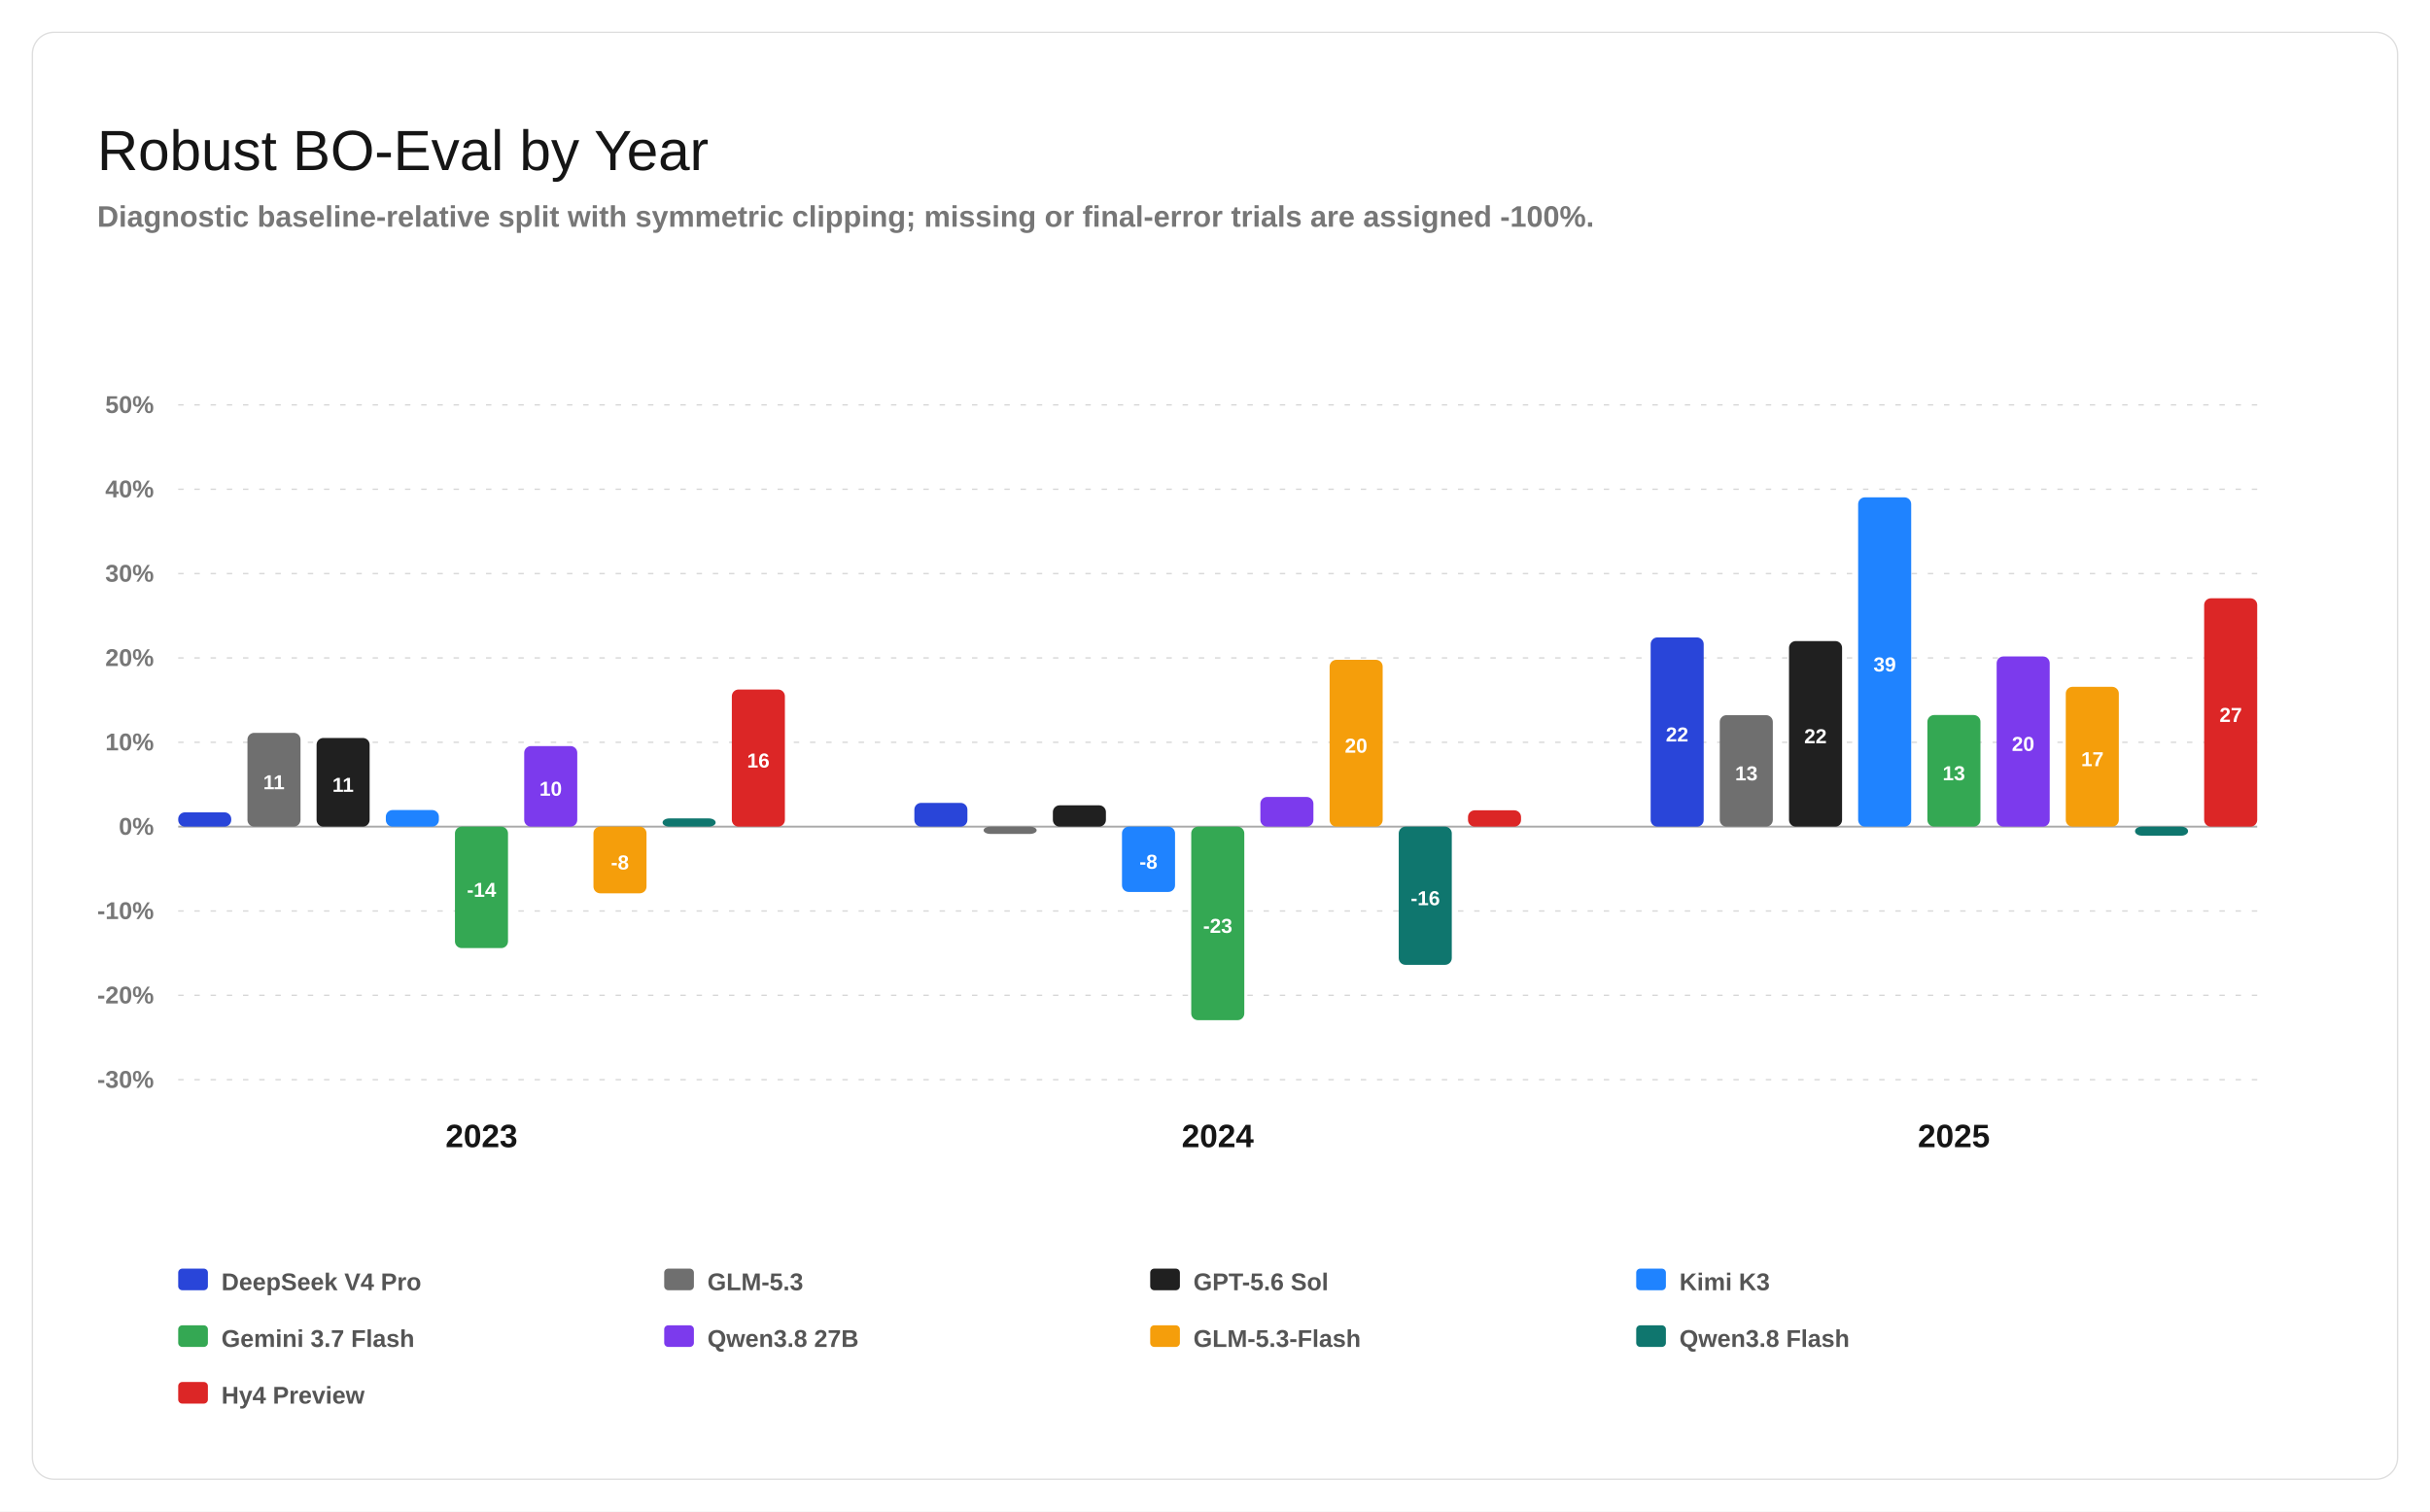
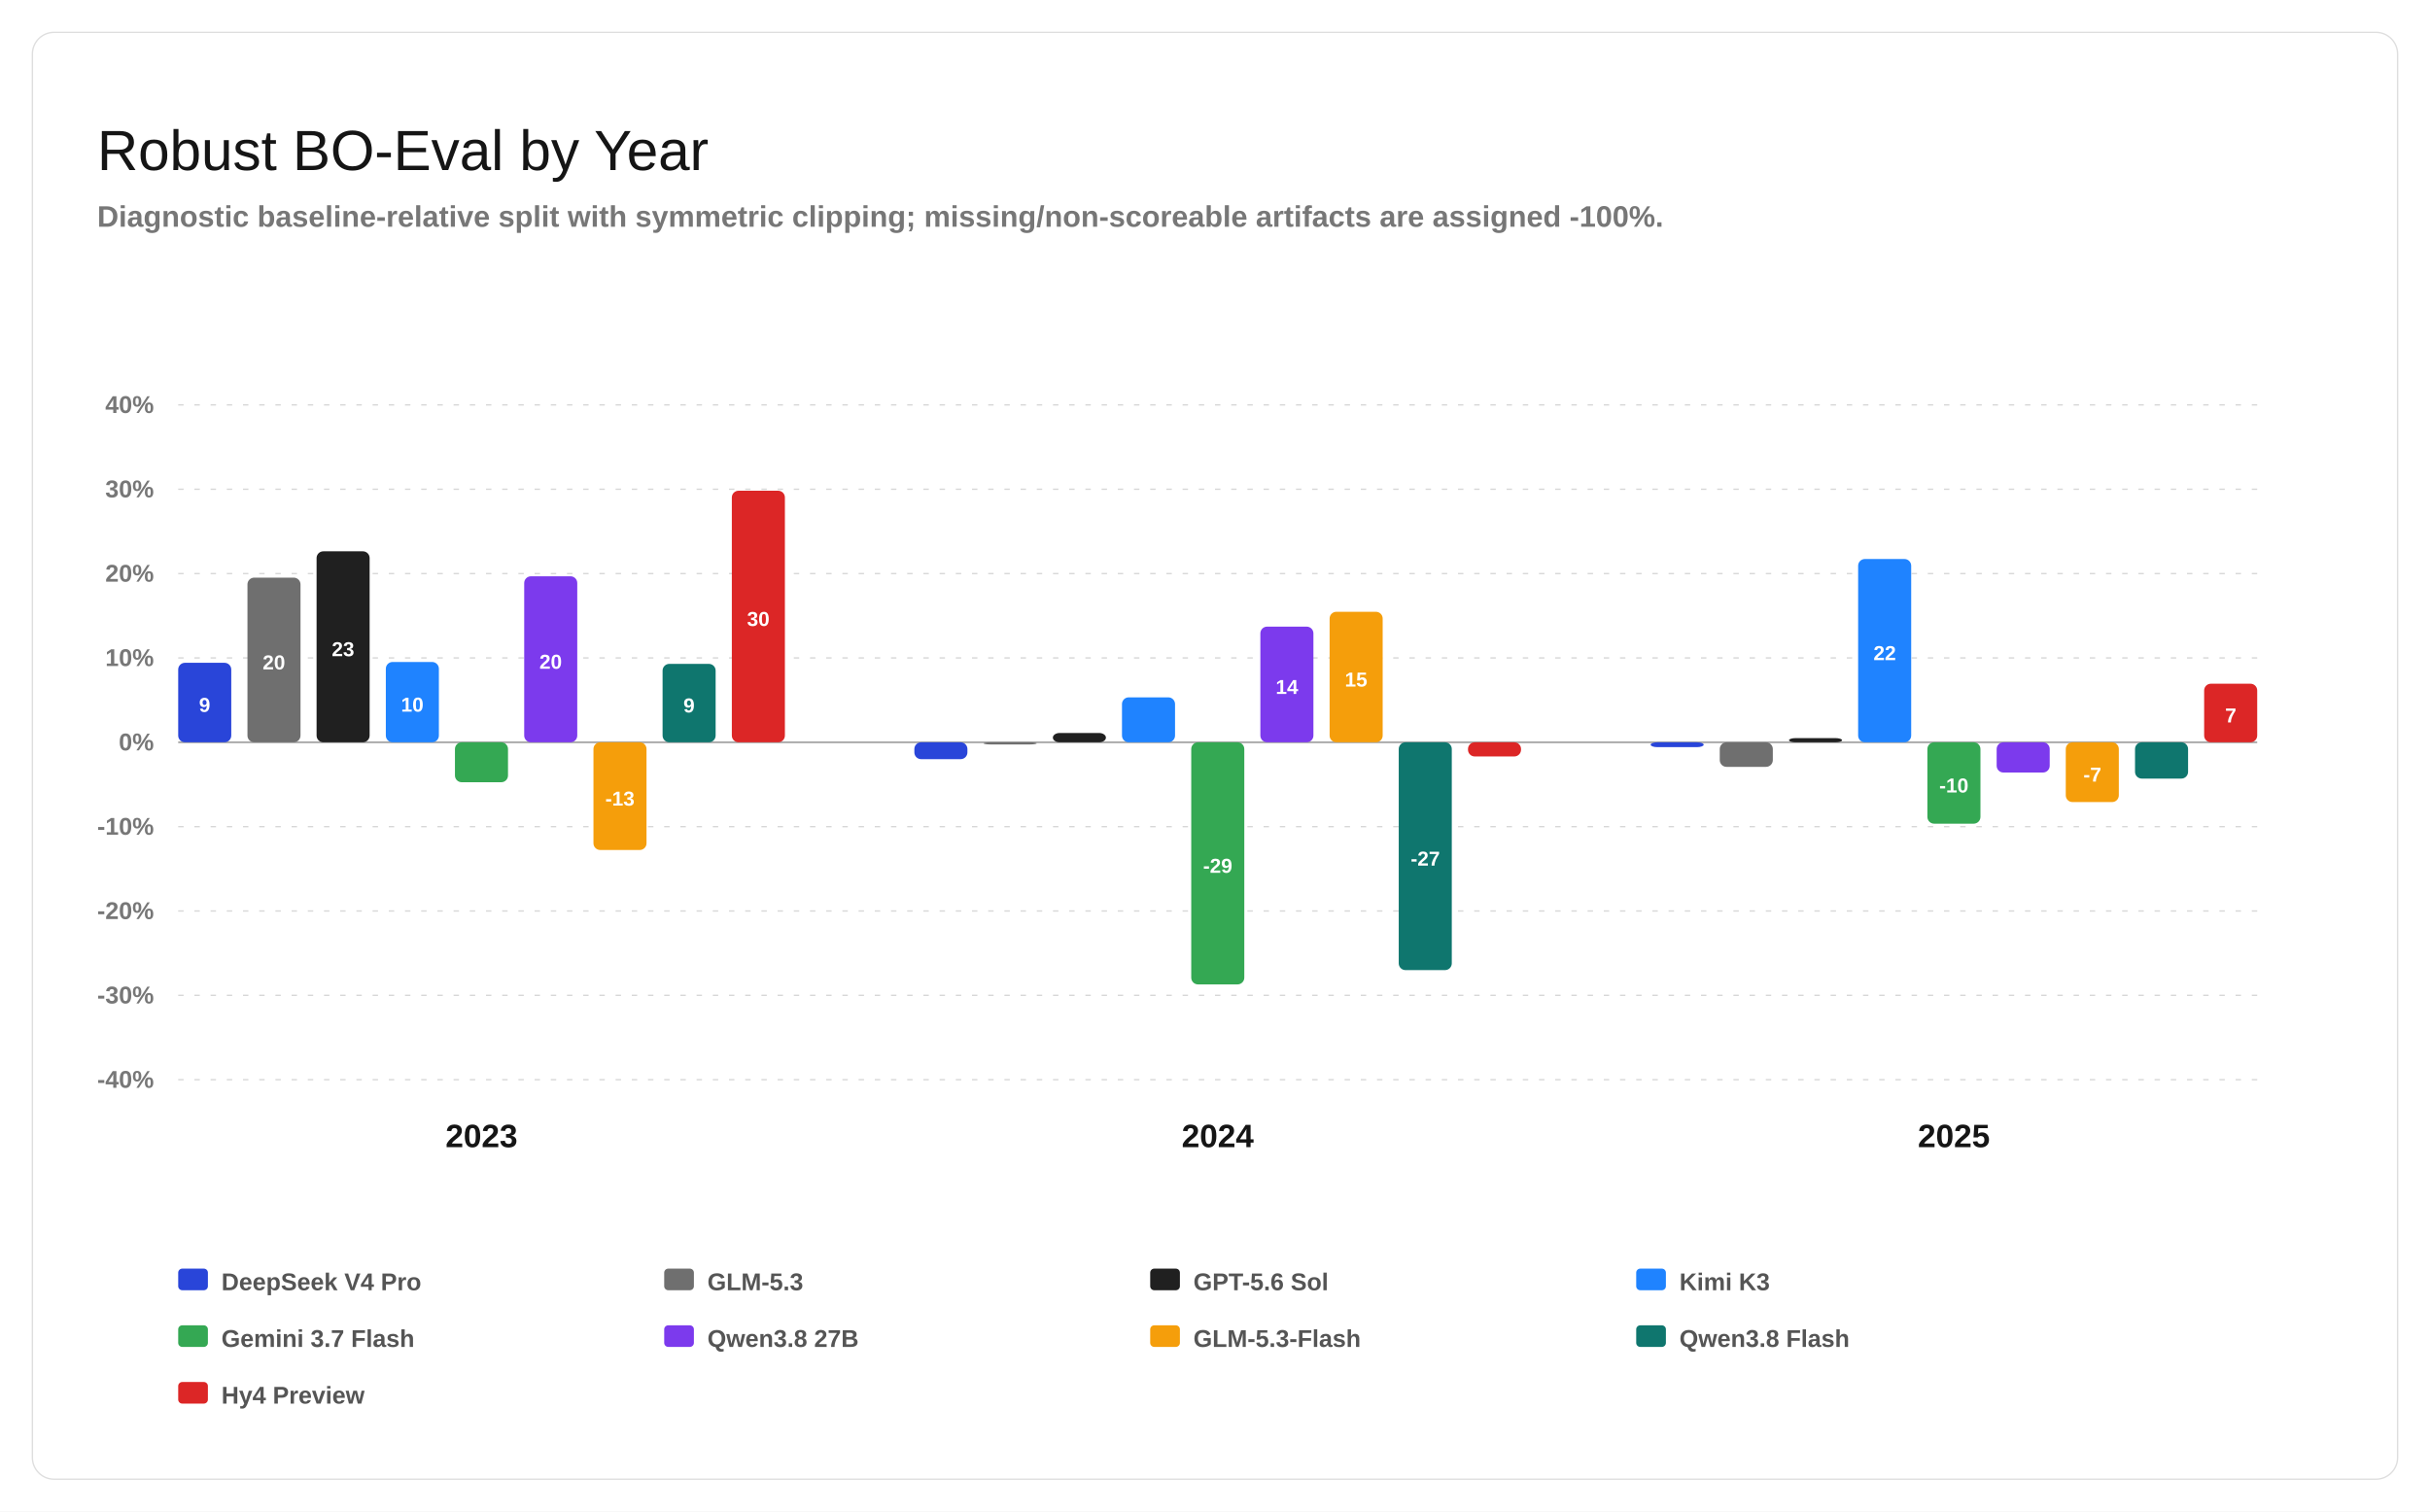
<svg xmlns="http://www.w3.org/2000/svg" width="1800" height="1120" viewBox="0 0 1800 1120" role="img">
  <style>
      .title { font-family: Georgia, Times, serif; font-size: 42px; font-weight: 500; fill: #050505; }
      .subtitle { font-family: Arial, Helvetica, sans-serif; font-size: 22px; fill: #777777; font-weight: 650; }
      .axis { font-family: Arial, Helvetica, sans-serif; font-size: 18px; fill: #777777; font-weight: 650; }
      .axis-title { font-family: Arial, Helvetica, sans-serif; font-size: 22px; fill: #111111; font-weight: 720; }
      .label { font-family: Arial, Helvetica, sans-serif; font-size: 19px; fill: #151515; font-weight: 700; }
      .small { font-family: Arial, Helvetica, sans-serif; font-size: 18px; fill: #777777; font-weight: 650; }
    </style>
  <rect width="1800" height="1120" fill="#ffffff" />
  <rect x="24.0" y="24.0" width="1752.0" height="1072.0" fill="#ffffff" rx="16.0" stroke="#dedede" />
  <text x="72.0" y="126.0" text-anchor="start" font-family="Arial, Helvetica, sans-serif" font-size="42" font-weight="500" fill="#151515">Robust BO-Eval by Year</text>
-   <text x="72.0" y="168.0" text-anchor="start" font-family="Arial, Helvetica, sans-serif" font-size="22" font-weight="650" fill="#777777">Diagnostic baseline-relative split with symmetric clipping; missing or final-error trials are assigned -100%.</text>
+   <text x="72.0" y="168.0" text-anchor="start" font-family="Arial, Helvetica, sans-serif" font-size="22" font-weight="650" fill="#777777">Diagnostic baseline-relative split with symmetric clipping; missing/non-scoreable artifacts are assigned -100%.</text>
  <line x1="132.0" y1="800.0" x2="1672.0" y2="800.0" stroke="#d7d7d7" stroke-width="1.0" stroke-dasharray="4 8" />
-   <text x="114.0" y="806.0" text-anchor="end" font-family="Arial, Helvetica, sans-serif" font-size="18" font-weight="600" fill="#777777">-30%</text>
+   <text x="114.0" y="806.0" text-anchor="end" font-family="Arial, Helvetica, sans-serif" font-size="18" font-weight="600" fill="#777777">-40%</text>
  <line x1="132.0" y1="737.5" x2="1672.0" y2="737.5" stroke="#d7d7d7" stroke-width="1.0" stroke-dasharray="4 8" />
-   <text x="114.0" y="743.5" text-anchor="end" font-family="Arial, Helvetica, sans-serif" font-size="18" font-weight="600" fill="#777777">-20%</text>
+   <text x="114.0" y="743.5" text-anchor="end" font-family="Arial, Helvetica, sans-serif" font-size="18" font-weight="600" fill="#777777">-30%</text>
  <line x1="132.0" y1="675.0" x2="1672.0" y2="675.0" stroke="#d7d7d7" stroke-width="1.0" stroke-dasharray="4 8" />
-   <text x="114.0" y="681.0" text-anchor="end" font-family="Arial, Helvetica, sans-serif" font-size="18" font-weight="600" fill="#777777">-10%</text>
-   <line x1="132.0" y1="612.5" x2="1672.0" y2="612.5" stroke="#aaaaaa" stroke-width="1.4" />
-   <text x="114.0" y="618.5" text-anchor="end" font-family="Arial, Helvetica, sans-serif" font-size="18" font-weight="600" fill="#777777">0%</text>
-   <line x1="132.0" y1="550.0" x2="1672.0" y2="550.0" stroke="#d7d7d7" stroke-width="1.0" stroke-dasharray="4 8" />
-   <text x="114.0" y="556.0" text-anchor="end" font-family="Arial, Helvetica, sans-serif" font-size="18" font-weight="600" fill="#777777">10%</text>
+   <text x="114.0" y="681.0" text-anchor="end" font-family="Arial, Helvetica, sans-serif" font-size="18" font-weight="600" fill="#777777">-20%</text>
+   <line x1="132.0" y1="612.5" x2="1672.0" y2="612.5" stroke="#d7d7d7" stroke-width="1.0" stroke-dasharray="4 8" />
+   <text x="114.0" y="618.5" text-anchor="end" font-family="Arial, Helvetica, sans-serif" font-size="18" font-weight="600" fill="#777777">-10%</text>
+   <line x1="132.0" y1="550.0" x2="1672.0" y2="550.0" stroke="#aaaaaa" stroke-width="1.4" />
+   <text x="114.0" y="556.0" text-anchor="end" font-family="Arial, Helvetica, sans-serif" font-size="18" font-weight="600" fill="#777777">0%</text>
  <line x1="132.0" y1="487.5" x2="1672.0" y2="487.5" stroke="#d7d7d7" stroke-width="1.0" stroke-dasharray="4 8" />
-   <text x="114.0" y="493.5" text-anchor="end" font-family="Arial, Helvetica, sans-serif" font-size="18" font-weight="600" fill="#777777">20%</text>
+   <text x="114.0" y="493.5" text-anchor="end" font-family="Arial, Helvetica, sans-serif" font-size="18" font-weight="600" fill="#777777">10%</text>
  <line x1="132.0" y1="425.0" x2="1672.0" y2="425.0" stroke="#d7d7d7" stroke-width="1.0" stroke-dasharray="4 8" />
-   <text x="114.0" y="431.0" text-anchor="end" font-family="Arial, Helvetica, sans-serif" font-size="18" font-weight="600" fill="#777777">30%</text>
+   <text x="114.0" y="431.0" text-anchor="end" font-family="Arial, Helvetica, sans-serif" font-size="18" font-weight="600" fill="#777777">20%</text>
  <line x1="132.0" y1="362.5" x2="1672.0" y2="362.5" stroke="#d7d7d7" stroke-width="1.0" stroke-dasharray="4 8" />
-   <text x="114.0" y="368.5" text-anchor="end" font-family="Arial, Helvetica, sans-serif" font-size="18" font-weight="600" fill="#777777">40%</text>
+   <text x="114.0" y="368.5" text-anchor="end" font-family="Arial, Helvetica, sans-serif" font-size="18" font-weight="600" fill="#777777">30%</text>
  <line x1="132.0" y1="300.0" x2="1672.0" y2="300.0" stroke="#d7d7d7" stroke-width="1.0" stroke-dasharray="4 8" />
-   <text x="114.0" y="306.0" text-anchor="end" font-family="Arial, Helvetica, sans-serif" font-size="18" font-weight="600" fill="#777777">50%</text>
+   <text x="114.0" y="306.0" text-anchor="end" font-family="Arial, Helvetica, sans-serif" font-size="18" font-weight="600" fill="#777777">40%</text>
  <text x="356.7" y="850.0" text-anchor="middle" font-family="Arial, Helvetica, sans-serif" font-size="24" font-weight="800" fill="#151515">2023</text>
-   <rect x="132.0" y="601.9" width="39.3" height="10.6" fill="#2945d9" rx="5.0" />
-   <rect x="183.3" y="543.0" width="39.3" height="69.5" fill="#6f6f6f" rx="5.0" />
-   <text x="202.9" y="584.8" text-anchor="middle" font-family="Arial, Helvetica, sans-serif" font-size="15" font-weight="800" fill="#ffffff">11</text>
-   <rect x="234.5" y="546.8" width="39.3" height="65.7" fill="#202020" rx="5.0" />
-   <text x="254.1" y="586.7" text-anchor="middle" font-family="Arial, Helvetica, sans-serif" font-size="15" font-weight="800" fill="#ffffff">11</text>
-   <rect x="285.8" y="600.2" width="39.3" height="12.3" fill="#1f83ff" rx="5.0" />
-   <rect x="337.0" y="612.5" width="39.3" height="90.0" fill="#34a853" rx="5.0" />
-   <text x="356.7" y="664.5" text-anchor="middle" font-family="Arial, Helvetica, sans-serif" font-size="15" font-weight="800" fill="#ffffff">-14</text>
-   <rect x="388.3" y="552.8" width="39.3" height="59.7" fill="#7c3aed" rx="5.0" />
-   <text x="407.9" y="589.6" text-anchor="middle" font-family="Arial, Helvetica, sans-serif" font-size="15" font-weight="800" fill="#ffffff">10</text>
-   <rect x="439.6" y="612.5" width="39.3" height="49.4" fill="#f59e0b" rx="5.0" />
-   <text x="459.2" y="644.2" text-anchor="middle" font-family="Arial, Helvetica, sans-serif" font-size="15" font-weight="800" fill="#ffffff">-8</text>
-   <rect x="490.8" y="606.4" width="39.3" height="6.1" fill="#0f766e" rx="5.0" />
-   <rect x="542.1" y="510.9" width="39.3" height="101.6" fill="#dc2626" rx="5.0" />
-   <text x="561.7" y="568.7" text-anchor="middle" font-family="Arial, Helvetica, sans-serif" font-size="15" font-weight="800" fill="#ffffff">16</text>
+   <rect x="132.0" y="491.1" width="39.3" height="58.9" fill="#2945d9" rx="5.0" />
+   <text x="151.6" y="527.5" text-anchor="middle" font-family="Arial, Helvetica, sans-serif" font-size="15" font-weight="800" fill="#ffffff">9</text>
+   <rect x="183.3" y="428.0" width="39.3" height="122.0" fill="#6f6f6f" rx="5.0" />
+   <text x="202.9" y="496.0" text-anchor="middle" font-family="Arial, Helvetica, sans-serif" font-size="15" font-weight="800" fill="#ffffff">20</text>
+   <rect x="234.5" y="408.5" width="39.3" height="141.5" fill="#202020" rx="5.0" />
+   <text x="254.1" y="486.2" text-anchor="middle" font-family="Arial, Helvetica, sans-serif" font-size="15" font-weight="800" fill="#ffffff">23</text>
+   <rect x="285.8" y="490.5" width="39.3" height="59.5" fill="#1f83ff" rx="5.0" />
+   <text x="305.4" y="527.3" text-anchor="middle" font-family="Arial, Helvetica, sans-serif" font-size="15" font-weight="800" fill="#ffffff">10</text>
+   <rect x="337.0" y="550.0" width="39.3" height="29.6" fill="#34a853" rx="5.0" />
+   <rect x="388.3" y="427.0" width="39.3" height="123.0" fill="#7c3aed" rx="5.0" />
+   <text x="407.9" y="495.5" text-anchor="middle" font-family="Arial, Helvetica, sans-serif" font-size="15" font-weight="800" fill="#ffffff">20</text>
+   <rect x="439.6" y="550.0" width="39.3" height="79.8" fill="#f59e0b" rx="5.0" />
+   <text x="459.2" y="596.9" text-anchor="middle" font-family="Arial, Helvetica, sans-serif" font-size="15" font-weight="800" fill="#ffffff">-13</text>
+   <rect x="490.8" y="491.9" width="39.3" height="58.1" fill="#0f766e" rx="5.0" />
+   <text x="510.4" y="527.9" text-anchor="middle" font-family="Arial, Helvetica, sans-serif" font-size="15" font-weight="800" fill="#ffffff">9</text>
+   <rect x="542.1" y="363.6" width="39.3" height="186.4" fill="#dc2626" rx="5.0" />
+   <text x="561.7" y="463.8" text-anchor="middle" font-family="Arial, Helvetica, sans-serif" font-size="15" font-weight="800" fill="#ffffff">30</text>
  <text x="902.0" y="850.0" text-anchor="middle" font-family="Arial, Helvetica, sans-serif" font-size="24" font-weight="800" fill="#151515">2024</text>
-   <rect x="677.3" y="594.9" width="39.3" height="17.6" fill="#2945d9" rx="5.0" />
-   <rect x="728.6" y="612.5" width="39.3" height="5.4" fill="#6f6f6f" rx="5.0" />
-   <rect x="779.9" y="596.7" width="39.3" height="15.8" fill="#202020" rx="5.0" />
-   <rect x="831.1" y="612.5" width="39.3" height="48.4" fill="#1f83ff" rx="5.0" />
-   <text x="850.7" y="643.7" text-anchor="middle" font-family="Arial, Helvetica, sans-serif" font-size="15" font-weight="800" fill="#ffffff">-8</text>
-   <rect x="882.4" y="612.5" width="39.3" height="143.4" fill="#34a853" rx="5.0" />
-   <text x="902.0" y="691.2" text-anchor="middle" font-family="Arial, Helvetica, sans-serif" font-size="15" font-weight="800" fill="#ffffff">-23</text>
-   <rect x="933.6" y="590.5" width="39.3" height="22.0" fill="#7c3aed" rx="5.0" />
-   <rect x="984.9" y="488.9" width="39.3" height="123.6" fill="#f59e0b" rx="5.0" />
-   <text x="1004.5" y="557.7" text-anchor="middle" font-family="Arial, Helvetica, sans-serif" font-size="15" font-weight="800" fill="#ffffff">20</text>
-   <rect x="1036.1" y="612.5" width="39.3" height="102.4" fill="#0f766e" rx="5.0" />
-   <text x="1055.8" y="670.7" text-anchor="middle" font-family="Arial, Helvetica, sans-serif" font-size="15" font-weight="800" fill="#ffffff">-16</text>
-   <rect x="1087.4" y="600.4" width="39.3" height="12.1" fill="#dc2626" rx="5.0" />
+   <rect x="677.3" y="550.0" width="39.3" height="12.5" fill="#2945d9" rx="5.0" />
+   <rect x="728.6" y="550.0" width="39.3" height="1.6" fill="#6f6f6f" rx="5.0" />
+   <rect x="779.9" y="543.1" width="39.3" height="6.9" fill="#202020" rx="5.0" />
+   <rect x="831.1" y="516.7" width="39.3" height="33.3" fill="#1f83ff" rx="5.0" />
+   <rect x="882.4" y="550.0" width="39.3" height="179.4" fill="#34a853" rx="5.0" />
+   <text x="902.0" y="646.7" text-anchor="middle" font-family="Arial, Helvetica, sans-serif" font-size="15" font-weight="800" fill="#ffffff">-29</text>
+   <rect x="933.6" y="464.3" width="39.3" height="85.7" fill="#7c3aed" rx="5.0" />
+   <text x="953.3" y="514.2" text-anchor="middle" font-family="Arial, Helvetica, sans-serif" font-size="15" font-weight="800" fill="#ffffff">14</text>
+   <rect x="984.9" y="453.3" width="39.3" height="96.7" fill="#f59e0b" rx="5.0" />
+   <text x="1004.5" y="508.7" text-anchor="middle" font-family="Arial, Helvetica, sans-serif" font-size="15" font-weight="800" fill="#ffffff">15</text>
+   <rect x="1036.1" y="550.0" width="39.3" height="168.8" fill="#0f766e" rx="5.0" />
+   <text x="1055.8" y="641.4" text-anchor="middle" font-family="Arial, Helvetica, sans-serif" font-size="15" font-weight="800" fill="#ffffff">-27</text>
+   <rect x="1087.4" y="550.0" width="39.3" height="10.5" fill="#dc2626" rx="5.0" />
  <text x="1447.3" y="850.0" text-anchor="middle" font-family="Arial, Helvetica, sans-serif" font-size="24" font-weight="800" fill="#151515">2025</text>
-   <rect x="1222.7" y="472.3" width="39.3" height="140.2" fill="#2945d9" rx="5.0" />
-   <text x="1242.3" y="549.4" text-anchor="middle" font-family="Arial, Helvetica, sans-serif" font-size="15" font-weight="800" fill="#ffffff">22</text>
-   <rect x="1273.9" y="529.9" width="39.3" height="82.6" fill="#6f6f6f" rx="5.0" />
-   <text x="1293.6" y="578.2" text-anchor="middle" font-family="Arial, Helvetica, sans-serif" font-size="15" font-weight="800" fill="#ffffff">13</text>
-   <rect x="1325.2" y="475.0" width="39.3" height="137.5" fill="#202020" rx="5.0" />
-   <text x="1344.8" y="550.7" text-anchor="middle" font-family="Arial, Helvetica, sans-serif" font-size="15" font-weight="800" fill="#ffffff">22</text>
-   <rect x="1376.4" y="368.5" width="39.3" height="244.0" fill="#1f83ff" rx="5.0" />
-   <text x="1396.1" y="497.5" text-anchor="middle" font-family="Arial, Helvetica, sans-serif" font-size="15" font-weight="800" fill="#ffffff">39</text>
-   <rect x="1427.7" y="529.8" width="39.3" height="82.7" fill="#34a853" rx="5.0" />
-   <text x="1447.3" y="578.1" text-anchor="middle" font-family="Arial, Helvetica, sans-serif" font-size="15" font-weight="800" fill="#ffffff">13</text>
-   <rect x="1479.0" y="486.4" width="39.3" height="126.1" fill="#7c3aed" rx="5.0" />
-   <text x="1498.6" y="556.4" text-anchor="middle" font-family="Arial, Helvetica, sans-serif" font-size="15" font-weight="800" fill="#ffffff">20</text>
-   <rect x="1530.2" y="508.9" width="39.3" height="103.6" fill="#f59e0b" rx="5.0" />
-   <text x="1549.9" y="567.7" text-anchor="middle" font-family="Arial, Helvetica, sans-serif" font-size="15" font-weight="800" fill="#ffffff">17</text>
-   <rect x="1581.5" y="612.5" width="39.3" height="6.7" fill="#0f766e" rx="5.0" />
-   <rect x="1632.7" y="443.3" width="39.3" height="169.2" fill="#dc2626" rx="5.0" />
-   <text x="1652.4" y="534.9" text-anchor="middle" font-family="Arial, Helvetica, sans-serif" font-size="15" font-weight="800" fill="#ffffff">27</text>
+   <rect x="1222.7" y="550.0" width="39.3" height="3.6" fill="#2945d9" rx="5.0" />
+   <rect x="1273.9" y="550.0" width="39.3" height="18.2" fill="#6f6f6f" rx="5.0" />
+   <rect x="1325.2" y="546.9" width="39.3" height="3.1" fill="#202020" rx="5.0" />
+   <rect x="1376.4" y="414.2" width="39.3" height="135.8" fill="#1f83ff" rx="5.0" />
+   <text x="1396.1" y="489.1" text-anchor="middle" font-family="Arial, Helvetica, sans-serif" font-size="15" font-weight="800" fill="#ffffff">22</text>
+   <rect x="1427.7" y="550.0" width="39.3" height="60.3" fill="#34a853" rx="5.0" />
+   <text x="1447.3" y="587.2" text-anchor="middle" font-family="Arial, Helvetica, sans-serif" font-size="15" font-weight="800" fill="#ffffff">-10</text>
+   <rect x="1479.0" y="550.0" width="39.3" height="22.4" fill="#7c3aed" rx="5.0" />
+   <rect x="1530.2" y="550.0" width="39.3" height="44.3" fill="#f59e0b" rx="5.0" />
+   <text x="1549.9" y="579.1" text-anchor="middle" font-family="Arial, Helvetica, sans-serif" font-size="15" font-weight="800" fill="#ffffff">-7</text>
+   <rect x="1581.5" y="550.0" width="39.3" height="26.9" fill="#0f766e" rx="5.0" />
+   <rect x="1632.7" y="506.6" width="39.3" height="43.4" fill="#dc2626" rx="5.0" />
+   <text x="1652.4" y="535.3" text-anchor="middle" font-family="Arial, Helvetica, sans-serif" font-size="15" font-weight="800" fill="#ffffff">7</text>
  <rect x="132.0" y="940.0" width="22.0" height="16.0" fill="#2945d9" rx="3.0" />
  <text x="164.0" y="956.0" text-anchor="start" font-family="Arial, Helvetica, sans-serif" font-size="18" font-weight="600" fill="#555555">DeepSeek V4 Pro</text>
  <rect x="492.0" y="940.0" width="22.0" height="16.0" fill="#6f6f6f" rx="3.0" />
  <text x="524.0" y="956.0" text-anchor="start" font-family="Arial, Helvetica, sans-serif" font-size="18" font-weight="600" fill="#555555">GLM-5.3</text>
  <rect x="852.0" y="940.0" width="22.0" height="16.0" fill="#202020" rx="3.0" />
  <text x="884.0" y="956.0" text-anchor="start" font-family="Arial, Helvetica, sans-serif" font-size="18" font-weight="600" fill="#555555">GPT-5.6 Sol</text>
  <rect x="1212.0" y="940.0" width="22.0" height="16.0" fill="#1f83ff" rx="3.0" />
  <text x="1244.0" y="956.0" text-anchor="start" font-family="Arial, Helvetica, sans-serif" font-size="18" font-weight="600" fill="#555555">Kimi K3</text>
  <rect x="132.0" y="982.0" width="22.0" height="16.0" fill="#34a853" rx="3.0" />
  <text x="164.0" y="998.0" text-anchor="start" font-family="Arial, Helvetica, sans-serif" font-size="18" font-weight="600" fill="#555555">Gemini 3.7 Flash</text>
  <rect x="492.0" y="982.0" width="22.0" height="16.0" fill="#7c3aed" rx="3.0" />
  <text x="524.0" y="998.0" text-anchor="start" font-family="Arial, Helvetica, sans-serif" font-size="18" font-weight="600" fill="#555555">Qwen3.8 27B</text>
  <rect x="852.0" y="982.0" width="22.0" height="16.0" fill="#f59e0b" rx="3.0" />
  <text x="884.0" y="998.0" text-anchor="start" font-family="Arial, Helvetica, sans-serif" font-size="18" font-weight="600" fill="#555555">GLM-5.3-Flash</text>
  <rect x="1212.0" y="982.0" width="22.0" height="16.0" fill="#0f766e" rx="3.0" />
  <text x="1244.0" y="998.0" text-anchor="start" font-family="Arial, Helvetica, sans-serif" font-size="18" font-weight="600" fill="#555555">Qwen3.8 Flash</text>
  <rect x="132.0" y="1024.0" width="22.0" height="16.0" fill="#dc2626" rx="3.0" />
  <text x="164.0" y="1040.0" text-anchor="start" font-family="Arial, Helvetica, sans-serif" font-size="18" font-weight="600" fill="#555555">Hy4 Preview</text>
</svg>
